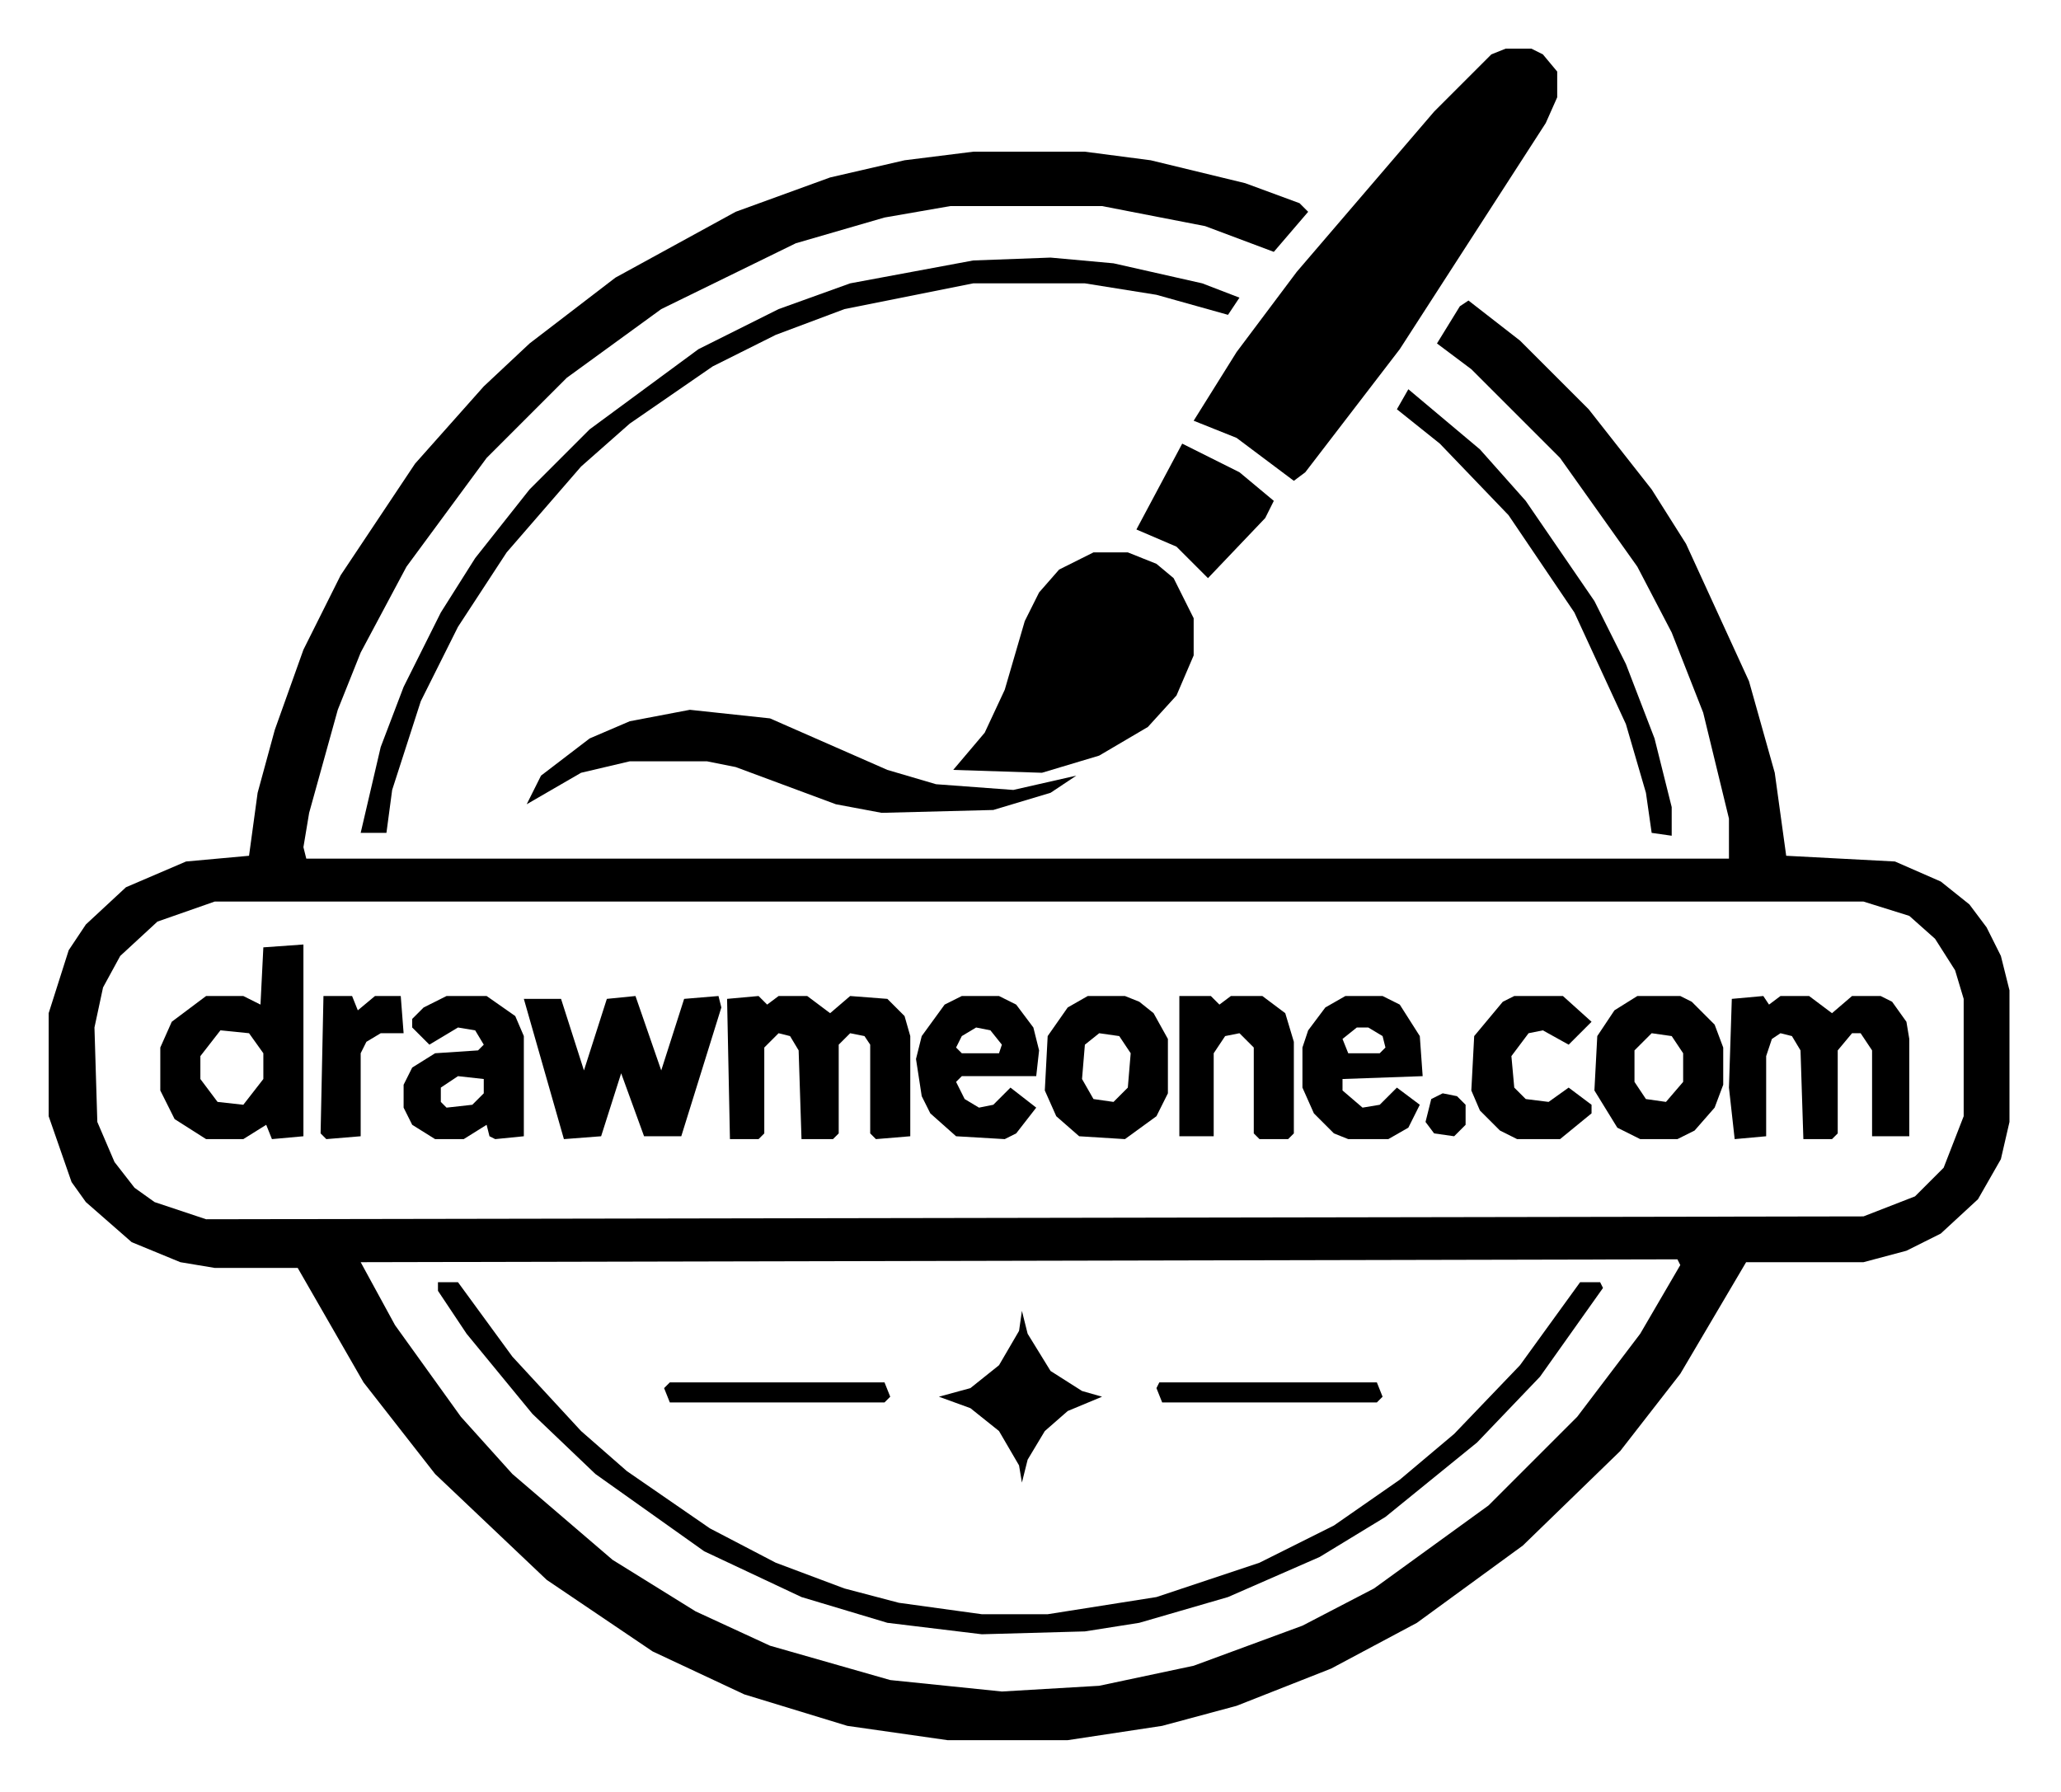
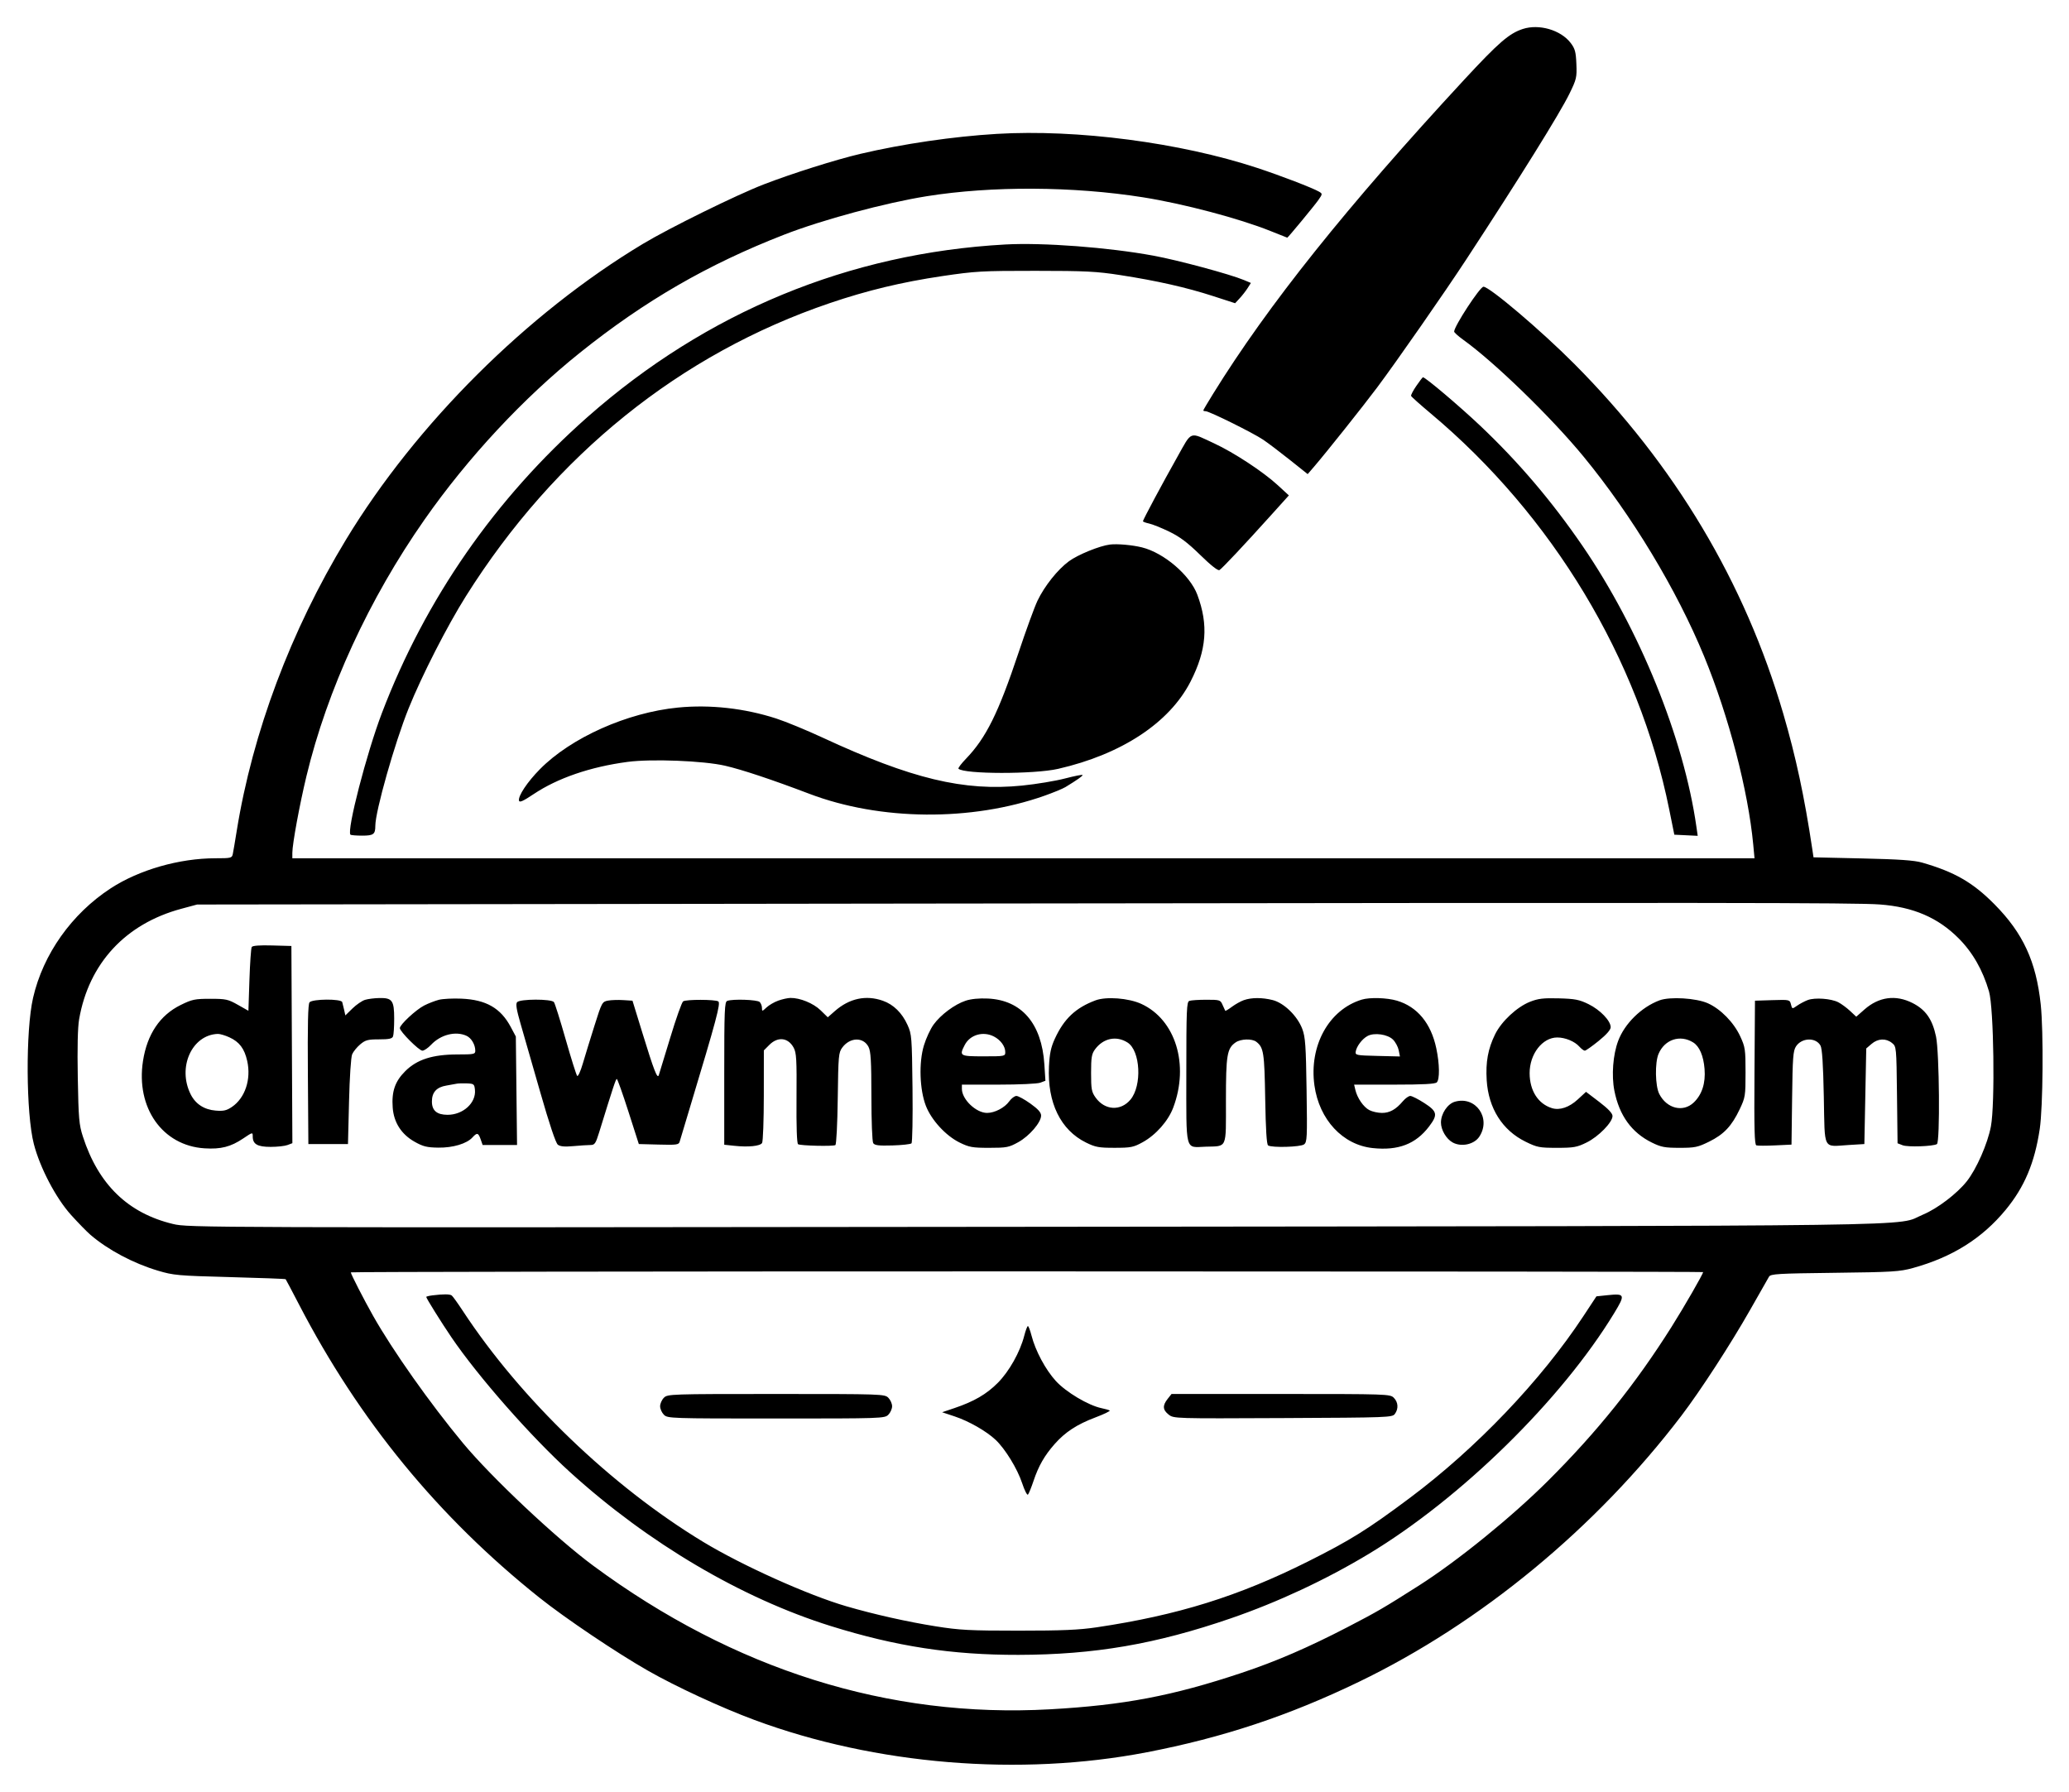
- <svg xmlns="http://www.w3.org/2000/svg" viewBox="0 0 720 626" role="img">
-   <path fill="#000" fill-rule="evenodd" d="M404,485 406,490 481,490 483,488 481,483 405,483ZM232,485 234,490 309,490 311,488 309,483 234,483ZM357,458 356,465 349,477 339,485 328,488 339,492 349,500 356,512 357,518 359,510 365,500 373,493 385,488 378,486 367,479 359,466ZM153,448 153,451 163,466 186,494 208,515 246,542 280,558 310,567 343,571 379,570 398,567 429,558 461,544 484,530 516,504 538,481 560,450 559,448 552,448 531,477 508,501 489,517 466,533 440,546 404,558 366,564 343,564 314,560 295,555 271,546 248,534 219,514 203,500 179,474 160,448ZM126,441 586,440 587,442 573,466 551,495 520,526 480,555 455,568 417,582 384,589 350,591 311,587 269,575 243,563 214,545 179,515 161,495 138,463ZM504,382 500,384 498,392 501,396 508,397 512,393 512,386 509,383ZM154,385 154,380 160,376 169,377 169,382 165,386 156,387ZM577,361 584,362 588,368 588,378 582,385 575,384 571,378 571,367ZM384,361 391,362 395,368 394,380 389,385 382,384 378,377 379,365ZM77,360 87,361 92,368 92,377 85,386 76,385 70,377 70,369ZM469,363 474,359 478,359 483,362 484,366 482,368 471,368ZM334,366 336,362 341,359 346,360 350,365 349,368 336,368ZM605,349 604,380 606,398 617,397 617,369 619,363 622,361 626,362 629,367 630,398 640,398 642,396 642,367 647,361 650,361 654,367 654,397 667,397 667,363 666,357 661,350 657,348 647,348 640,354 632,348 622,348 618,351 616,348ZM572,348 564,353 558,362 557,381 565,394 573,398 586,398 592,395 599,387 602,379 602,366 599,358 591,350 587,348ZM470,348 463,352 457,360 455,366 455,380 459,389 466,396 471,398 485,398 492,394 496,386 488,380 482,386 476,387 469,381 469,377 497,376 496,362 489,351 483,348ZM412,348 412,397 424,397 424,368 428,362 433,361 438,366 438,396 440,398 450,398 452,396 452,364 449,354 441,348 430,348 426,351 423,348ZM380,348 373,352 366,362 365,381 369,390 377,397 393,398 404,390 408,382 408,363 403,354 398,350 393,348ZM336,348 330,351 322,362 320,370 322,383 325,389 334,397 351,398 355,396 362,387 353,380 347,386 342,387 337,384 334,378 336,376 362,376 363,367 361,359 355,351 349,348ZM254,349 255,398 265,398 267,396 267,366 272,361 276,362 279,367 280,398 291,398 293,396 293,365 297,361 302,362 304,365 304,396 306,398 318,397 318,362 316,355 310,349 297,348 290,354 282,348 272,348 268,351 265,348ZM183,349 197,398 210,397 217,375 225,397 238,397 252,352 251,348 239,349 231,374 222,348 212,349 204,374 196,349ZM148,352 144,356 144,359 150,365 160,359 166,360 169,365 167,367 152,368 144,373 141,379 141,387 144,393 152,398 162,398 170,393 171,397 173,398 183,397 183,362 180,355 170,348 156,348ZM140,348 131,348 125,353 123,348 113,348 112,396 114,398 126,397 126,368 128,364 133,361 141,361ZM529,348 525,350 515,362 514,381 517,388 524,395 530,398 545,398 556,389 556,386 548,380 541,385 533,384 529,380 528,369 534,361 539,360 548,365 556,357 546,348ZM106,330 92,331 91,351 85,348 72,348 60,357 56,366 56,381 61,391 72,398 85,398 93,393 95,398 106,397ZM33,359 36,345 42,334 55,322 75,315 651,315 667,320 676,328 683,339 686,349 686,390 679,408 669,418 651,425 72,426 54,420 47,415 40,406 34,392ZM184,281 203,270 220,266 247,266 257,268 292,281 308,284 347,283 367,277 376,271 354,276 327,274 310,269 269,251 241,248 220,252 206,258 189,271ZM410,202 404,197 394,193 382,193 370,199 363,207 358,217 351,241 344,256 333,269 364,270 384,264 401,254 411,243 417,229 417,216ZM413,155 397,185 411,191 422,202 442,181 445,175 433,165ZM492,136 488,143 503,155 527,180 550,214 568,253 575,277 577,291 584,292 584,282 578,258 568,232 557,210 533,175 517,157ZM433,104 420,99 389,92 367,90 340,91 297,99 272,108 244,122 206,150 185,171 166,195 154,214 141,240 133,261 126,291 135,291 137,276 147,245 160,219 177,193 203,163 220,148 249,128 271,117 295,108 340,99 379,99 404,103 429,110ZM340,53 316,56 290,62 257,74 215,97 185,120 169,135 145,162 119,201 106,227 96,255 90,277 87,299 65,301 44,310 30,323 24,332 17,354 17,390 25,413 30,420 46,434 63,441 75,443 104,443 127,483 152,515 191,552 228,577 260,592 296,603 331,608 373,608 406,603 432,596 465,583 495,567 532,540 566,507 587,480 610,441 651,441 666,437 678,431 691,419 699,405 702,392 702,346 699,334 694,324 688,316 678,308 662,301 624,299 620,270 611,238 589,190 577,171 555,143 531,119 513,105 510,107 502,120 514,129 545,160 572,198 584,221 595,249 604,286 604,300 107,300 106,296 108,284 118,248 126,228 142,198 170,160 198,132 231,108 278,85 309,76 332,72 385,72 421,79 445,88 457,74 454,71 435,64 402,56 379,53ZM539,19 535,17 526,17 521,19 501,39 453,95 432,123 417,147 432,153 452,168 456,165 489,122 540,43 544,34 544,25Z" />
+ <svg xmlns="http://www.w3.org/2000/svg" viewBox="78 173 1097 950" role="img">
+   <g transform="translate(0 1254) scale(1 -1)">
+     <path fill="#000" fill-rule="evenodd" d="M885.4 1065.64 C878.15 1063.27 872.56 1058.43 854.34 1038.76 C791.98 971.39 750.29 919.25 721.16 872.17 C718.32 867.59 716 863.65 716 863.42 C716 863.19 716.56 863 717.25 863 C719.2 862.99 742.42 851.49 747.73 847.9 C750.36 846.13 756.74 841.3 761.92 837.17 L771.34 829.66 774.72 833.58 C781.13 841.03 800.65 865.54 808.11 875.5 C818.64 889.58 843.87 925.82 855.45 943.5 C883.86 986.87 905.04 1020.89 910.13 1031.32 C913.88 1039 914.11 1039.97 913.81 1047.08 C913.55 1053.51 913.09 1055.2 910.78 1058.23 C905.53 1065.1 894.04 1068.45 885.4 1065.64 Z M606.5 1010.02 C583.43 1008.65 556.66 1004.73 534.15 999.43 C521.13 996.37 497.99 989.05 483 983.27 C468.58 977.71 432.93 960.17 418.86 951.71 C357.43 914.79 298.62 856.22 261.46 794.94 C232.18 746.65 211.92 692.65 203.51 640.5 C202.63 635 201.69 629.49 201.43 628.25 C200.99 626.12 200.48 626 192.23 626 C173.04 625.99 151.71 619.86 136.67 610.05 C116 596.56 100.85 575.17 95.53 552 C91.53 534.55 91.77 490.62 95.95 474.5 C99.23 461.85 107.64 445.83 115.67 436.92 C119.43 432.75 124.08 427.99 126 426.34 C135.31 418.37 148.62 411.3 161.71 407.38 C169.97 404.91 172.26 404.7 199.82 403.97 C215.94 403.55 229.28 403.04 229.45 402.85 C229.62 402.66 232.8 396.65 236.51 389.5 C268.44 327.95 310.42 276.75 364 234.03 C377.69 223.11 404.8 204.87 421.5 195.34 C436.55 186.76 460.4 175.73 478.07 169.17 C542.18 145.4 618.71 139.1 685.99 152.05 C726.18 159.78 761.32 171.44 798.5 189.4 C863.13 220.61 924.14 270.95 969.51 330.5 C979.55 343.68 995.49 368.22 1005.88 386.5 C1010.88 395.3 1015.41 403.25 1015.94 404.17 C1016.81 405.66 1020.47 405.88 1050.71 406.24 C1081.38 406.61 1085.21 406.84 1092.24 408.78 C1113.09 414.53 1128.9 424.45 1141.43 439.63 C1151.4 451.73 1156.8 464.53 1159.49 482.5 C1161.22 494.07 1161.54 534.15 1160.01 548.5 C1157.57 571.3 1150.66 586.28 1135.5 601.59 C1124.04 613.18 1114.32 618.77 1097.11 623.71 C1092.92 624.91 1084.95 625.47 1065.52 625.91 L1039.54 626.5 1038.87 631 C1034.71 658.7 1030.2 679.74 1023.52 702.59 C1003.11 772.43 965.98 834.57 912.63 888.17 C895.21 905.68 867.74 929 864.55 929 C862.7 929 849 908.04 849 905.22 C849 904.74 851.14 902.81 853.75 900.93 C870.37 889.02 900.43 859.84 917.59 838.98 C943.22 807.8 967.02 768.38 981.56 733 C994.61 701.26 1004.9 661.79 1007.58 633.25 L1008.26 626 620.63 626 L233 626 233 628.87 C233 633.53 236.84 654.43 240.47 669.5 C251.51 715.37 273.67 763.51 303.08 805.53 C326.18 838.53 355.49 869.99 385.55 894.06 C419.89 921.56 453.26 940.84 493.77 956.6 C514.13 964.52 547.32 973.46 569.44 976.99 C603.86 982.48 647.05 982.26 684 976.41 C705.49 973.01 735.26 965.13 751.67 958.51 C756.47 956.58 760.45 955 760.52 955 C760.89 955 774.93 971.99 776.95 974.87 C779.24 978.14 779.25 978.28 777.41 979.37 C774.1 981.33 756.97 987.91 744.5 992.01 C703.77 1005.42 649.08 1012.56 606.5 1010.02 Z M1074.69 601.51 C1092.4 600.2 1105.57 594.53 1116.5 583.54 C1123.96 576.04 1129.27 566.75 1132.59 555.38 C1135.13 546.69 1135.84 495.79 1133.59 483.84 C1131.86 474.69 1125.96 461.26 1120.8 454.74 C1115.6 448.18 1105.18 440.26 1097.59 437.1 C1082.11 430.67 1118.71 431.17 626.26 430.63 C183.18 430.15 177.92 430.17 169.78 432.11 C145.88 437.82 130.15 453.07 121.94 478.5 C119.91 484.77 119.63 488.02 119.24 509.75 C118.95 525.63 119.2 536.3 119.95 540.66 C125.11 570.27 144.52 591.26 174.12 599.22 L182.5 601.48 573 601.99 C991.14 602.54 1061.87 602.47 1074.69 601.51 Z M981 406.62 C981 405.62 970.96 388.19 964.22 377.5 C945.15 347.27 924.93 322.07 898.89 296.09 C879.58 276.83 850.76 253.44 830.24 240.39 C811.59 228.53 808.2 226.56 792.5 218.42 C771.65 207.61 754.61 200.25 736.31 194.15 C699.71 181.94 673.86 177.03 634.76 174.84 C549.19 170.05 467.19 195.82 392.52 250.98 C372.84 265.53 338.57 297.78 323.44 316 C305.97 337.05 286.22 365.01 275.78 383.5 C270.95 392.04 264 405.61 264 406.48 C264 406.76 425.32 407 622.5 407 C819.68 407 981 406.83 981 406.62 Z M611 951.39 C528.14 946.79 452.59 915.59 389.5 859.92 C340.57 816.74 303.51 763.38 280.49 703 C272.36 681.67 261.74 640.59 263.82 638.51 C264.1 638.23 266.91 638 270.06 638 C276.05 638 277 638.72 277 643.21 C277 650.9 287.32 687.3 294.67 705.5 C301.67 722.87 315.13 749.21 325.07 765 C372.17 839.82 438.73 893.41 518 920.32 C537.85 927.05 556.1 931.44 577.5 934.62 C595.16 937.24 598.64 937.44 627 937.42 C653.6 937.41 659.36 937.12 672 935.16 C691.45 932.15 707.09 928.61 721.18 924.04 L732.87 920.25 735.3 922.88 C736.64 924.32 738.53 926.74 739.49 928.25 L741.23 931 737.46 932.58 C730.09 935.66 702.56 943.07 689.63 945.45 C665.68 949.87 630.93 952.49 611 951.39 Z M828.98 876.47 C827.26 873.97 826 871.56 826.18 871.1 C826.36 870.64 831 866.49 836.5 861.88 C901.16 807.69 946.89 731.82 963.01 652 L965.74 638.5 971.94 638.2 L978.14 637.9 977.45 642.7 C970.77 689.62 947.34 747.4 917.13 791.5 C900.76 815.39 883.08 836.15 862.71 855.41 C851.62 865.89 833.76 881 832.46 881 C832.26 881 830.69 878.96 828.98 876.47 Z M702.25 838.79 C694.11 824.33 684 805.42 684 804.68 C684 804.39 685.46 803.85 687.25 803.46 C689.04 803.08 693.86 801.14 697.97 799.15 C703.57 796.44 707.66 793.36 714.37 786.8 C720.01 781.28 723.76 778.33 724.55 778.78 C725.92 779.57 737.39 791.76 751.97 807.94 L761.37 818.37 755.44 823.82 C747.7 830.93 732.26 841.08 721.8 845.93 C708.34 852.17 710.15 852.83 702.25 838.79 Z M666.5 792.32 C660.98 791.63 649.55 786.97 644.77 783.47 C638.8 779.1 631.77 770.27 628.07 762.5 C626.5 759.2 621.98 746.83 618.04 735 C607.37 703.03 600.81 689.8 590.18 678.77 C587.67 676.17 585.88 673.79 586.19 673.48 C589.11 670.55 626.32 670.5 639 673.4 C672.68 681.11 698.05 697.82 709.23 719.66 C717.76 736.34 718.81 749.74 712.83 765.72 C708.95 776.11 695.14 787.92 683.5 790.81 C678.36 792.09 670.33 792.8 666.5 792.32 Z M437.5 705.9 C410.59 703.27 380.76 689.95 364.26 673.21 C357.58 666.44 352.64 659.01 353.17 656.55 C353.42 655.42 355.35 656.28 360.9 659.99 C373.64 668.51 390.98 674.46 410.71 677.09 C423.4 678.78 451.01 677.7 462.45 675.06 C471.45 672.99 487.47 667.65 507.07 660.2 C544.73 645.88 593.02 645.47 631.75 659.14 C636.47 660.81 641.5 662.88 642.92 663.75 C649.14 667.54 651.99 669.54 651.99 670.12 C652 670.46 647.84 669.65 642.75 668.32 C637.66 666.99 627.4 665.29 619.96 664.54 C589.08 661.42 561.29 668.1 514.07 690 C505.62 693.92 494.61 698.45 489.6 700.08 C472.78 705.53 454.53 707.57 437.5 705.9 Z M211.47 578.96 C211.1 578.35 210.55 570.49 210.25 561.5 L209.71 545.15 204.1 548.32 C198.95 551.24 197.77 551.5 189.49 551.5 C181.31 551.5 179.84 551.19 173.78 548.21 C162.81 542.81 156.02 532.73 153.82 518.56 C149.96 493.76 164.12 473.64 186.45 472.23 C195.11 471.68 200.32 473.01 206.93 477.45 C211.96 480.84 212 480.85 212 478.5 C212 474.44 214.49 473 221.51 473 C225.01 473 229.03 473.44 230.44 473.98 L233.02 474.96 232.76 527.23 L232.5 579.5 222.33 579.78 C215.67 579.97 211.92 579.69 211.47 578.96 Z M199.58 531.1 C204.9 528.69 207.61 525.11 209.07 518.56 C211.25 508.84 207.96 498.93 200.98 494.19 C198.15 492.27 196.54 491.9 192.41 492.23 C186.28 492.72 181.7 495.69 179.11 500.83 C171.94 515.1 179.72 532.42 193.5 532.89 C194.6 532.93 197.34 532.12 199.58 531.1 Z M271.59 550.96 C269.98 550.48 266.97 548.42 264.89 546.39 L261.11 542.7 260.47 545.6 C260.12 547.2 259.66 549.06 259.45 549.75 C258.89 551.57 243.63 551.47 242.11 549.63 C241.3 548.65 241.05 537.77 241.24 511.38 L241.5 474.5 252 474.5 L262.5 474.5 263.06 497 C263.37 509.93 264.08 520.6 264.72 522.09 C265.33 523.51 267.25 525.87 268.99 527.34 C271.74 529.65 273.05 530 278.97 530 C284.26 530 285.92 530.35 286.39 531.58 C286.73 532.45 287 536.69 287 541.01 C287 550.57 285.95 552.04 279.18 551.91 C276.61 551.87 273.19 551.44 271.59 550.96 Z M310.73 550.98 C308.66 550.45 305.13 549.09 302.89 547.94 C298.55 545.73 290 537.78 290 535.97 C290 534.17 300.16 524 301.96 524 C302.88 524 304.95 525.41 306.56 527.12 C311.63 532.51 319.56 534.53 325.34 531.89 C327.93 530.71 330 527.18 330 523.95 C330 522.15 329.26 522 320.61 522 C307.39 522 299.07 519.34 292.86 513.13 C287.43 507.72 285.59 502.37 286.21 493.84 C286.78 485.95 290.81 479.66 297.84 475.71 C302.32 473.19 304.35 472.69 310.34 472.6 C318.17 472.49 325.49 474.68 328.53 478.04 C330.93 480.69 331.62 480.52 332.85 477 L333.9 474 343.02 474 L352.14 474 351.82 502.75 L351.5 531.5 348.84 536.5 C343.49 546.58 335.74 551.03 322.58 551.58 C318.14 551.77 312.81 551.5 310.73 550.98 Z M329.82 503.22 C330.48 496.33 323.54 490 315.32 490 C309.64 490 307 492.24 307 497.06 C307 501.94 309.48 504.66 314.69 505.51 C316.79 505.85 319.18 506.29 320 506.47 C320.82 506.66 323.3 506.74 325.5 506.66 C329.25 506.51 329.52 506.3 329.82 503.22 Z M490.66 550.54 C488.54 549.79 485.73 548.15 484.41 546.91 C482.11 544.75 482 544.74 482 546.63 C482 547.71 481.46 549.14 480.8 549.8 C479.55 551.05 466.46 551.5 463.58 550.39 C462.18 549.85 462 545.53 462 511.96 L462 474.14 467.25 473.58 C474.75 472.77 481 473.39 482.06 475.06 C482.56 475.85 482.98 487.22 482.98 500.33 L483 524.15 485.92 527.08 C490.43 531.59 495.86 530.97 498.78 525.63 C500.28 522.9 500.47 519.49 500.32 498.77 C500.2 483.79 500.51 474.8 501.14 474.41 C502.45 473.6 519.71 473.2 520.92 473.95 C521.46 474.28 522 485.06 522.18 498.7 C522.48 521.42 522.63 523.03 524.6 525.68 C528.68 531.15 535.74 531.33 538.48 526.04 C539.71 523.66 540 518.66 540.02 499.8 C540.02 486.84 540.45 475.83 540.98 475 C541.73 473.81 543.84 473.55 551.18 473.76 C556.26 473.91 560.81 474.41 561.28 474.88 C561.75 475.35 562 488.51 561.82 504.12 C561.51 531.29 561.4 532.72 559.18 537.62 C556.28 544.03 551.77 548.46 546.12 550.46 C537.13 553.63 528.33 551.74 520.63 544.98 L516.89 541.7 513.1 545.4 C509.29 549.12 502.16 552.04 497.09 551.96 C495.67 551.93 492.77 551.3 490.66 550.54 Z M590 550.49 C584.15 548.55 576.78 543.06 572.97 537.8 C571.3 535.5 569 530.53 567.86 526.76 C565.11 517.71 565.58 503.34 568.91 494.75 C571.85 487.19 579.47 478.9 586.81 475.29 C591.89 472.8 593.58 472.5 602.5 472.5 C611.73 472.5 612.92 472.73 617.88 475.48 C623.79 478.75 630 485.98 630 489.59 C630 491.24 628.41 493.03 624.34 495.94 C621.22 498.18 617.88 500 616.91 500 C615.93 500 614.21 498.71 613.09 497.12 C610.69 493.76 605.4 491 601.35 491 C595.52 491.01 588.01 498.18 588 503.75 L588 506 607.43 506 C618.36 506 628.06 506.45 629.58 507.03 L632.29 508.06 631.73 516.78 C630.32 538.43 619.69 550.8 601.77 551.64 C597.14 551.86 592.87 551.44 590 550.49 Z M604.99 531.51 C608.54 529.67 611 526.3 611 523.28 C611 521.04 610.8 521 599.5 521 C586.85 521 586.5 521.21 589.51 527.02 C592.32 532.46 599.26 534.47 604.99 531.51 Z M658.84 550.67 C648.31 546.73 642.15 540.92 637.29 530.34 C635.21 525.81 634.51 522.5 634.17 515.61 C633.24 496.47 640.34 481.91 653.84 475.28 C658.83 472.83 660.62 472.5 669 472.51 C677.63 472.52 678.99 472.79 683.85 475.47 C690.86 479.34 697.37 486.7 700.05 493.8 C708.65 516.57 701.29 540.49 683.11 548.81 C676.37 551.89 664.55 552.8 658.84 550.67 Z M675.83 528.32 C682.68 523.99 683.61 505.45 677.36 498.02 C672.17 491.84 663.74 492.35 658.9 499.14 C656.76 502.13 656.5 503.57 656.5 512.18 C656.5 520.39 656.81 522.28 658.57 524.68 C662.94 530.63 669.88 532.1 675.83 528.32 Z M737.5 550.79 C735.85 550.22 733.01 548.63 731.18 547.27 C729.36 545.91 727.76 544.96 727.64 545.15 C727.51 545.34 726.87 546.74 726.22 548.25 C725.09 550.9 724.77 551 717.6 551 C713.51 551 709.45 550.73 708.58 550.39 C707.18 549.85 707 545.57 707 512.43 C707 469.43 706.14 472.74 717.28 473.1 C728.85 473.47 728 471.53 728 497.51 C728 521.73 728.57 525.19 733.12 528.37 C735.84 530.28 741.81 530.47 744.09 528.72 C747.99 525.72 748.4 523.1 748.82 498.5 C749.1 482.09 749.59 474.27 750.36 473.77 C752.36 472.47 767.48 472.9 769.39 474.3 C771.04 475.5 771.14 477.63 770.76 503.05 C770.42 526.61 770.1 531.2 768.51 535.46 C765.95 542.34 758.83 549.3 752.78 550.83 C747.19 552.23 741.59 552.22 737.5 550.79 Z M800 551.06 C782.55 545.74 772 526.61 774.92 505.6 C777.45 487.43 789.94 474.02 805.88 472.36 C819.38 470.94 828.64 474.5 835.72 483.83 C840.44 490.05 840.08 491.79 833.16 496.25 C829.96 498.31 826.63 500 825.76 500 C824.89 500 823.13 498.75 821.84 497.23 C818.14 492.84 814.85 491 810.73 491 C808.62 491 805.62 491.66 804.05 492.48 C800.95 494.08 797.64 498.87 796.61 503.25 L795.96 506 817.28 506 C832.53 506 838.94 506.34 839.8 507.2 C841.41 508.81 841.29 516.98 839.53 525.28 C836.72 538.54 829.48 547.3 818.67 550.51 C813.37 552.08 804.22 552.35 800 551.06 Z M816.59 529.86 C817.89 528.56 819.25 526.02 819.61 524.22 L820.26 520.93 808.38 521.22 C797.14 521.48 796.52 521.61 796.81 523.5 C797.24 526.29 800.24 530.26 803.1 531.79 C806.67 533.71 813.76 532.69 816.59 529.86 Z M889.26 549.94 C882.28 547.18 874.08 539.54 870.71 532.66 C866.94 524.97 865.66 517.95 866.26 508.33 C867.19 493.46 874.55 481.8 886.84 475.76 C892.98 472.74 894.2 472.5 903.48 472.5 C912.43 472.5 914.11 472.8 919.21 475.31 C925.54 478.41 933.02 486.07 932.97 489.39 C932.94 490.81 930.63 493.25 925.93 496.84 L918.92 502.18 914.55 498.15 C909.98 493.94 904.96 492.25 900.84 493.54 C893.52 495.81 889.06 502.79 889.02 512.04 C888.98 522.2 895.78 531 903.68 531 C907.92 531 912.92 528.93 915.4 526.14 C916.45 524.96 917.75 524 918.28 524 C918.81 524 922.11 526.33 925.62 529.17 C929.79 532.55 932 535.08 932 536.45 C932 539.84 926.4 545.66 920.24 548.67 C915.33 551.07 913.12 551.5 904.51 551.74 C896.3 551.96 893.56 551.63 889.26 549.94 Z M957.88 550.68 C948.3 547.1 939.42 538.39 935.97 529.2 C933.21 521.87 932.37 510.87 933.95 502.8 C936.53 489.67 943.12 480.54 953.84 475.28 C958.76 472.86 960.68 472.5 968.52 472.5 C976.69 472.5 978.17 472.81 984.19 475.77 C992.02 479.63 996.16 484.02 1000.4 492.95 C1003.37 499.23 1003.5 500.03 1003.5 512.5 C1003.5 524.66 1003.32 525.9 1000.68 531.61 C997.26 539 990.29 546.11 983.5 549.14 C977.29 551.9 963.4 552.74 957.88 550.68 Z M975.73 528.37 C979.07 526.28 981.2 521.32 981.77 514.3 C982.37 506.79 980.42 500.73 976.05 496.54 C970.4 491.13 961.72 493.28 957.75 501.07 C955.6 505.29 955.38 517.59 957.36 522.28 C960.61 529.96 968.82 532.68 975.73 528.37 Z M1036.5 550.84 C1034.85 550.22 1032.31 548.88 1030.86 547.87 C1028.22 546.02 1028.21 546.02 1027.58 548.54 C1026.95 551.05 1026.85 551.07 1017.72 550.79 L1008.5 550.5 1008.24 512.36 C1008.03 482.36 1008.25 474.13 1009.24 473.8 C1009.93 473.57 1014.41 473.56 1019.19 473.79 L1027.87 474.2 1028.19 498.9 C1028.46 520.47 1028.72 523.93 1030.26 526.28 C1033.3 530.91 1040.69 531.17 1043.22 526.74 C1044.12 525.16 1044.65 517.17 1045 499.54 C1045.58 470.57 1044.24 473.15 1058.27 474 L1066.5 474.5 1067 499.84 L1067.5 525.18 1070.31 527.59 C1073.68 530.49 1077.93 530.69 1081.14 528.09 C1083.49 526.18 1083.5 526.11 1083.8 500.55 L1084.1 474.91 1086.8 473.86 C1089.5 472.8 1103 473.26 1104.97 474.48 C1106.67 475.53 1106.28 523.03 1104.49 531.5 C1102.56 540.65 1099 545.73 1092.06 549.25 C1083.14 553.78 1074.21 552.58 1066.54 545.83 L1062.2 542.01 1058.93 545.07 C1057.12 546.75 1054.33 548.81 1052.71 549.65 C1048.88 551.63 1040.3 552.26 1036.5 550.84 Z M352.16 549.7 C351.37 548.74 351.85 545.74 353.96 538.45 C355.54 532.98 360.26 516.58 364.44 502 C369.29 485.07 372.66 475.02 373.77 474.16 C375.01 473.2 377.34 472.98 382 473.4 C385.57 473.72 389.65 473.99 391.05 473.99 C393.33 474 393.83 474.73 395.69 480.75 C403.21 505.11 404.5 509 405.04 509 C405.37 509 408.14 501.24 411.18 491.75 L416.71 474.5 427.27 474.22 C436.7 473.96 437.9 474.13 438.35 475.72 C438.63 476.7 441.11 484.93 443.84 494 C457.82 540.33 460.21 549.25 458.84 550.12 C457.13 551.2 441.92 551.23 440.22 550.16 C439.51 549.71 436.44 541.05 433.38 530.92 C430.32 520.79 427.58 511.82 427.29 511 C426.53 508.85 424.72 513.52 418.6 533.44 L413.35 550.5 408.43 550.81 C405.72 550.99 402.09 550.86 400.35 550.54 C397.28 549.96 397.08 549.59 393.18 537.22 C390.97 530.23 388.19 521.18 387 517.13 C385.82 513.07 384.47 510.15 384.02 510.63 C383.57 511.11 380.82 519.83 377.92 530 C375.02 540.17 372.22 549.06 371.7 549.75 C370.37 551.51 353.63 551.47 352.16 549.7 Z M849.33 496.92 C845.45 495.77 842 490.57 842.01 485.88 C842.01 482 844.82 477.22 848.19 475.35 C852.8 472.79 859.64 474.28 862.35 478.42 C868.8 488.25 860.39 500.19 849.33 496.92 Z M307.25 394.28 C305.46 394.05 304 393.68 304 393.45 C304 392.74 311.92 380.05 317.34 372.07 C331.56 351.15 359.55 319.33 380.32 300.49 C421.73 262.92 471.16 233.76 518.5 218.97 C553.07 208.17 582.73 203.62 618 203.7 C658.27 203.79 690.77 209.37 730.5 223.03 C755.47 231.61 780.95 243.51 803.67 257.19 C852.68 286.7 906.02 339.03 933.92 384.97 C939.83 394.7 939.59 395.34 930.32 394.38 L924.44 393.76 917.47 383.19 C895.02 349.13 860.73 313.23 825.5 286.89 C803.1 270.15 793.98 264.46 771.5 253.2 C734.57 234.72 702.43 224.7 659.5 218.31 C650.06 216.91 641.2 216.53 618 216.53 C592.05 216.53 586.76 216.81 574.06 218.84 C558.99 221.24 541.6 225.14 526.84 229.43 C506.6 235.3 471.57 251.04 450.89 263.56 C402.27 292.98 354.13 339.23 323.4 386.03 C320.71 390.14 318.05 393.83 317.5 394.23 C316.48 394.98 313.06 395 307.25 394.28 Z M621.07 372.9 C618.86 364.26 613.05 353.92 607.01 347.87 C601.01 341.85 594.45 338.04 584.01 334.51 L577.52 332.32 584.14 330.12 C591.73 327.59 600.98 322.31 605.88 317.69 C610.99 312.87 617.45 302.32 619.97 294.66 C621.21 290.9 622.59 288.2 623.03 288.66 C623.48 289.12 624.81 292.41 626 295.96 C628.64 303.84 631.78 309.34 637.15 315.43 C642.76 321.81 649.03 325.9 658.86 329.6 C663.45 331.33 666.83 332.98 666.36 333.26 C665.89 333.54 663.92 334.09 662 334.49 C655.07 335.93 643.22 342.98 637.84 348.86 C632.36 354.85 626.97 364.92 624.89 373.06 C624.19 375.78 623.34 378 623 378 C622.66 378 621.79 375.7 621.07 372.9 Z M430 340 C428.9 338.9 428 336.88 428 335.5 C428 334.12 428.9 332.1 430 331 C431.95 329.05 433.33 329 489.5 329 C545.67 329 547.05 329.05 549 331 C550.1 332.1 551 334.12 551 335.5 C551 336.88 550.1 338.9 549 340 C547.05 341.95 545.67 342 489.5 342 C433.33 342 431.95 341.95 430 340 Z M697.07 339.37 C694.3 335.84 694.46 333.57 697.66 331.05 C700.31 328.97 700.75 328.96 758.25 329.23 C814.26 329.49 816.21 329.56 817.58 331.44 C819.58 334.18 819.34 337.66 817 340 C815.05 341.95 813.67 342 757.07 342 L699.15 342 697.07 339.37 Z" />
+   </g>
</svg>
